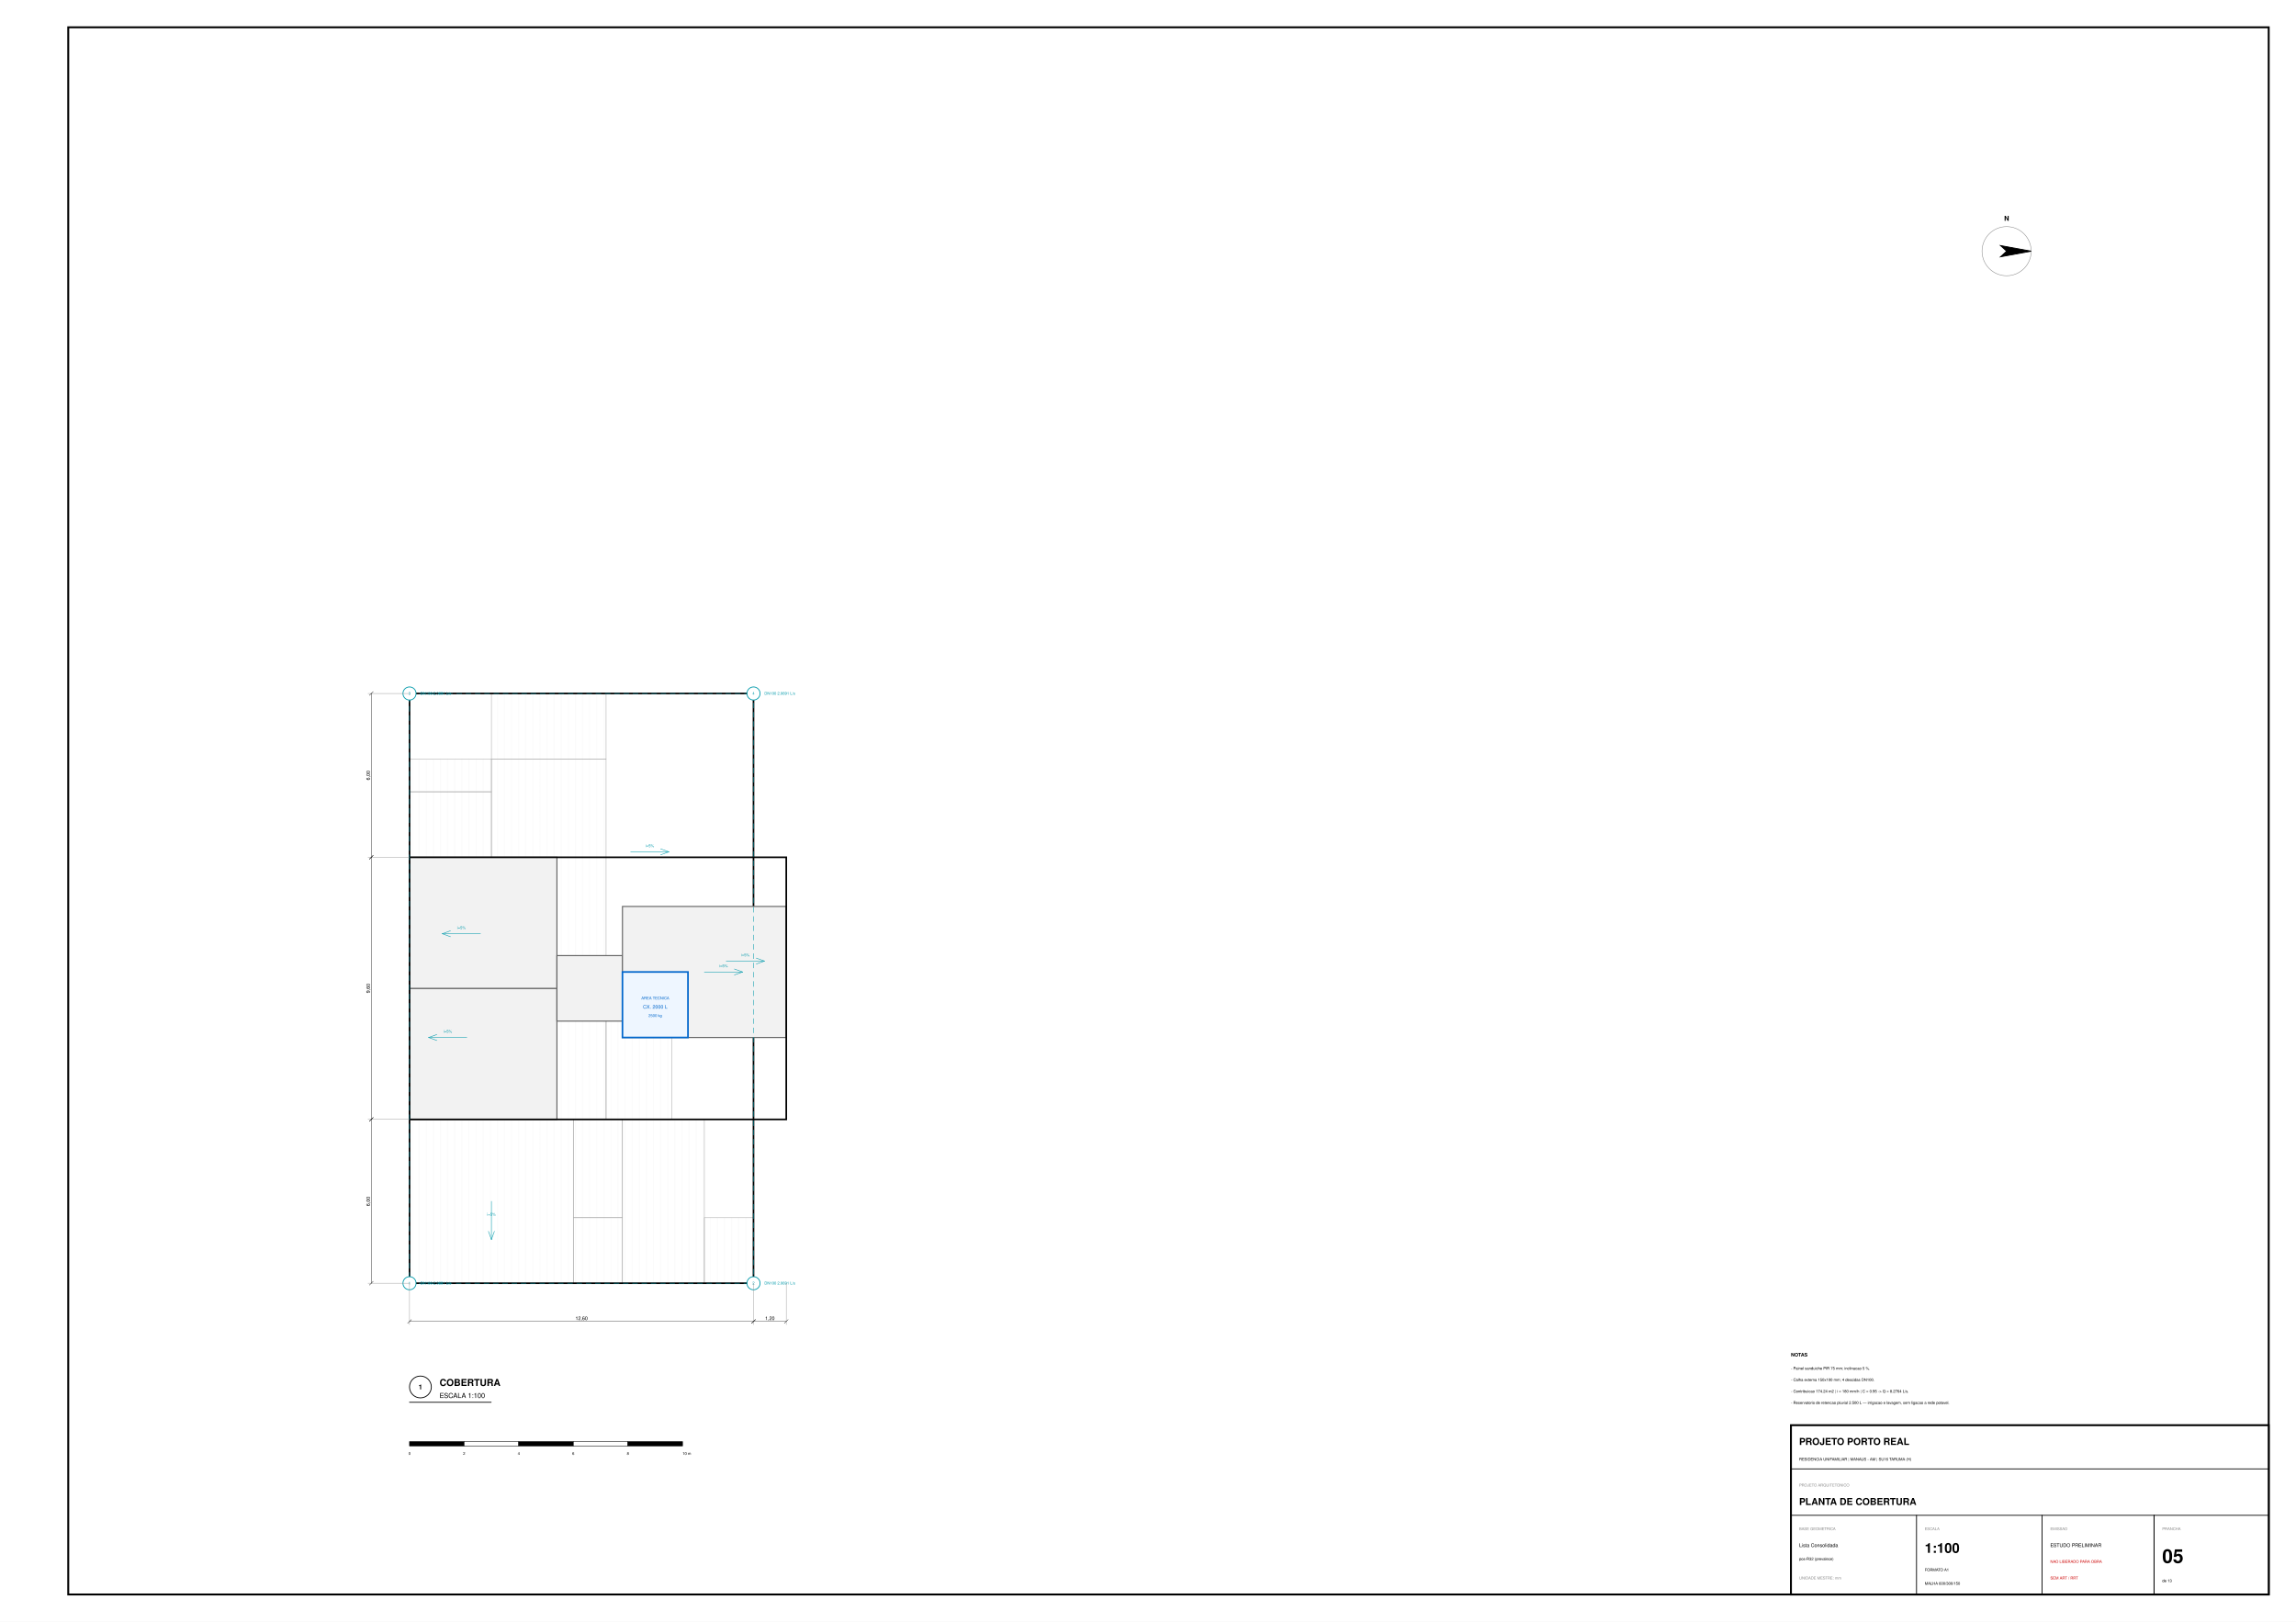
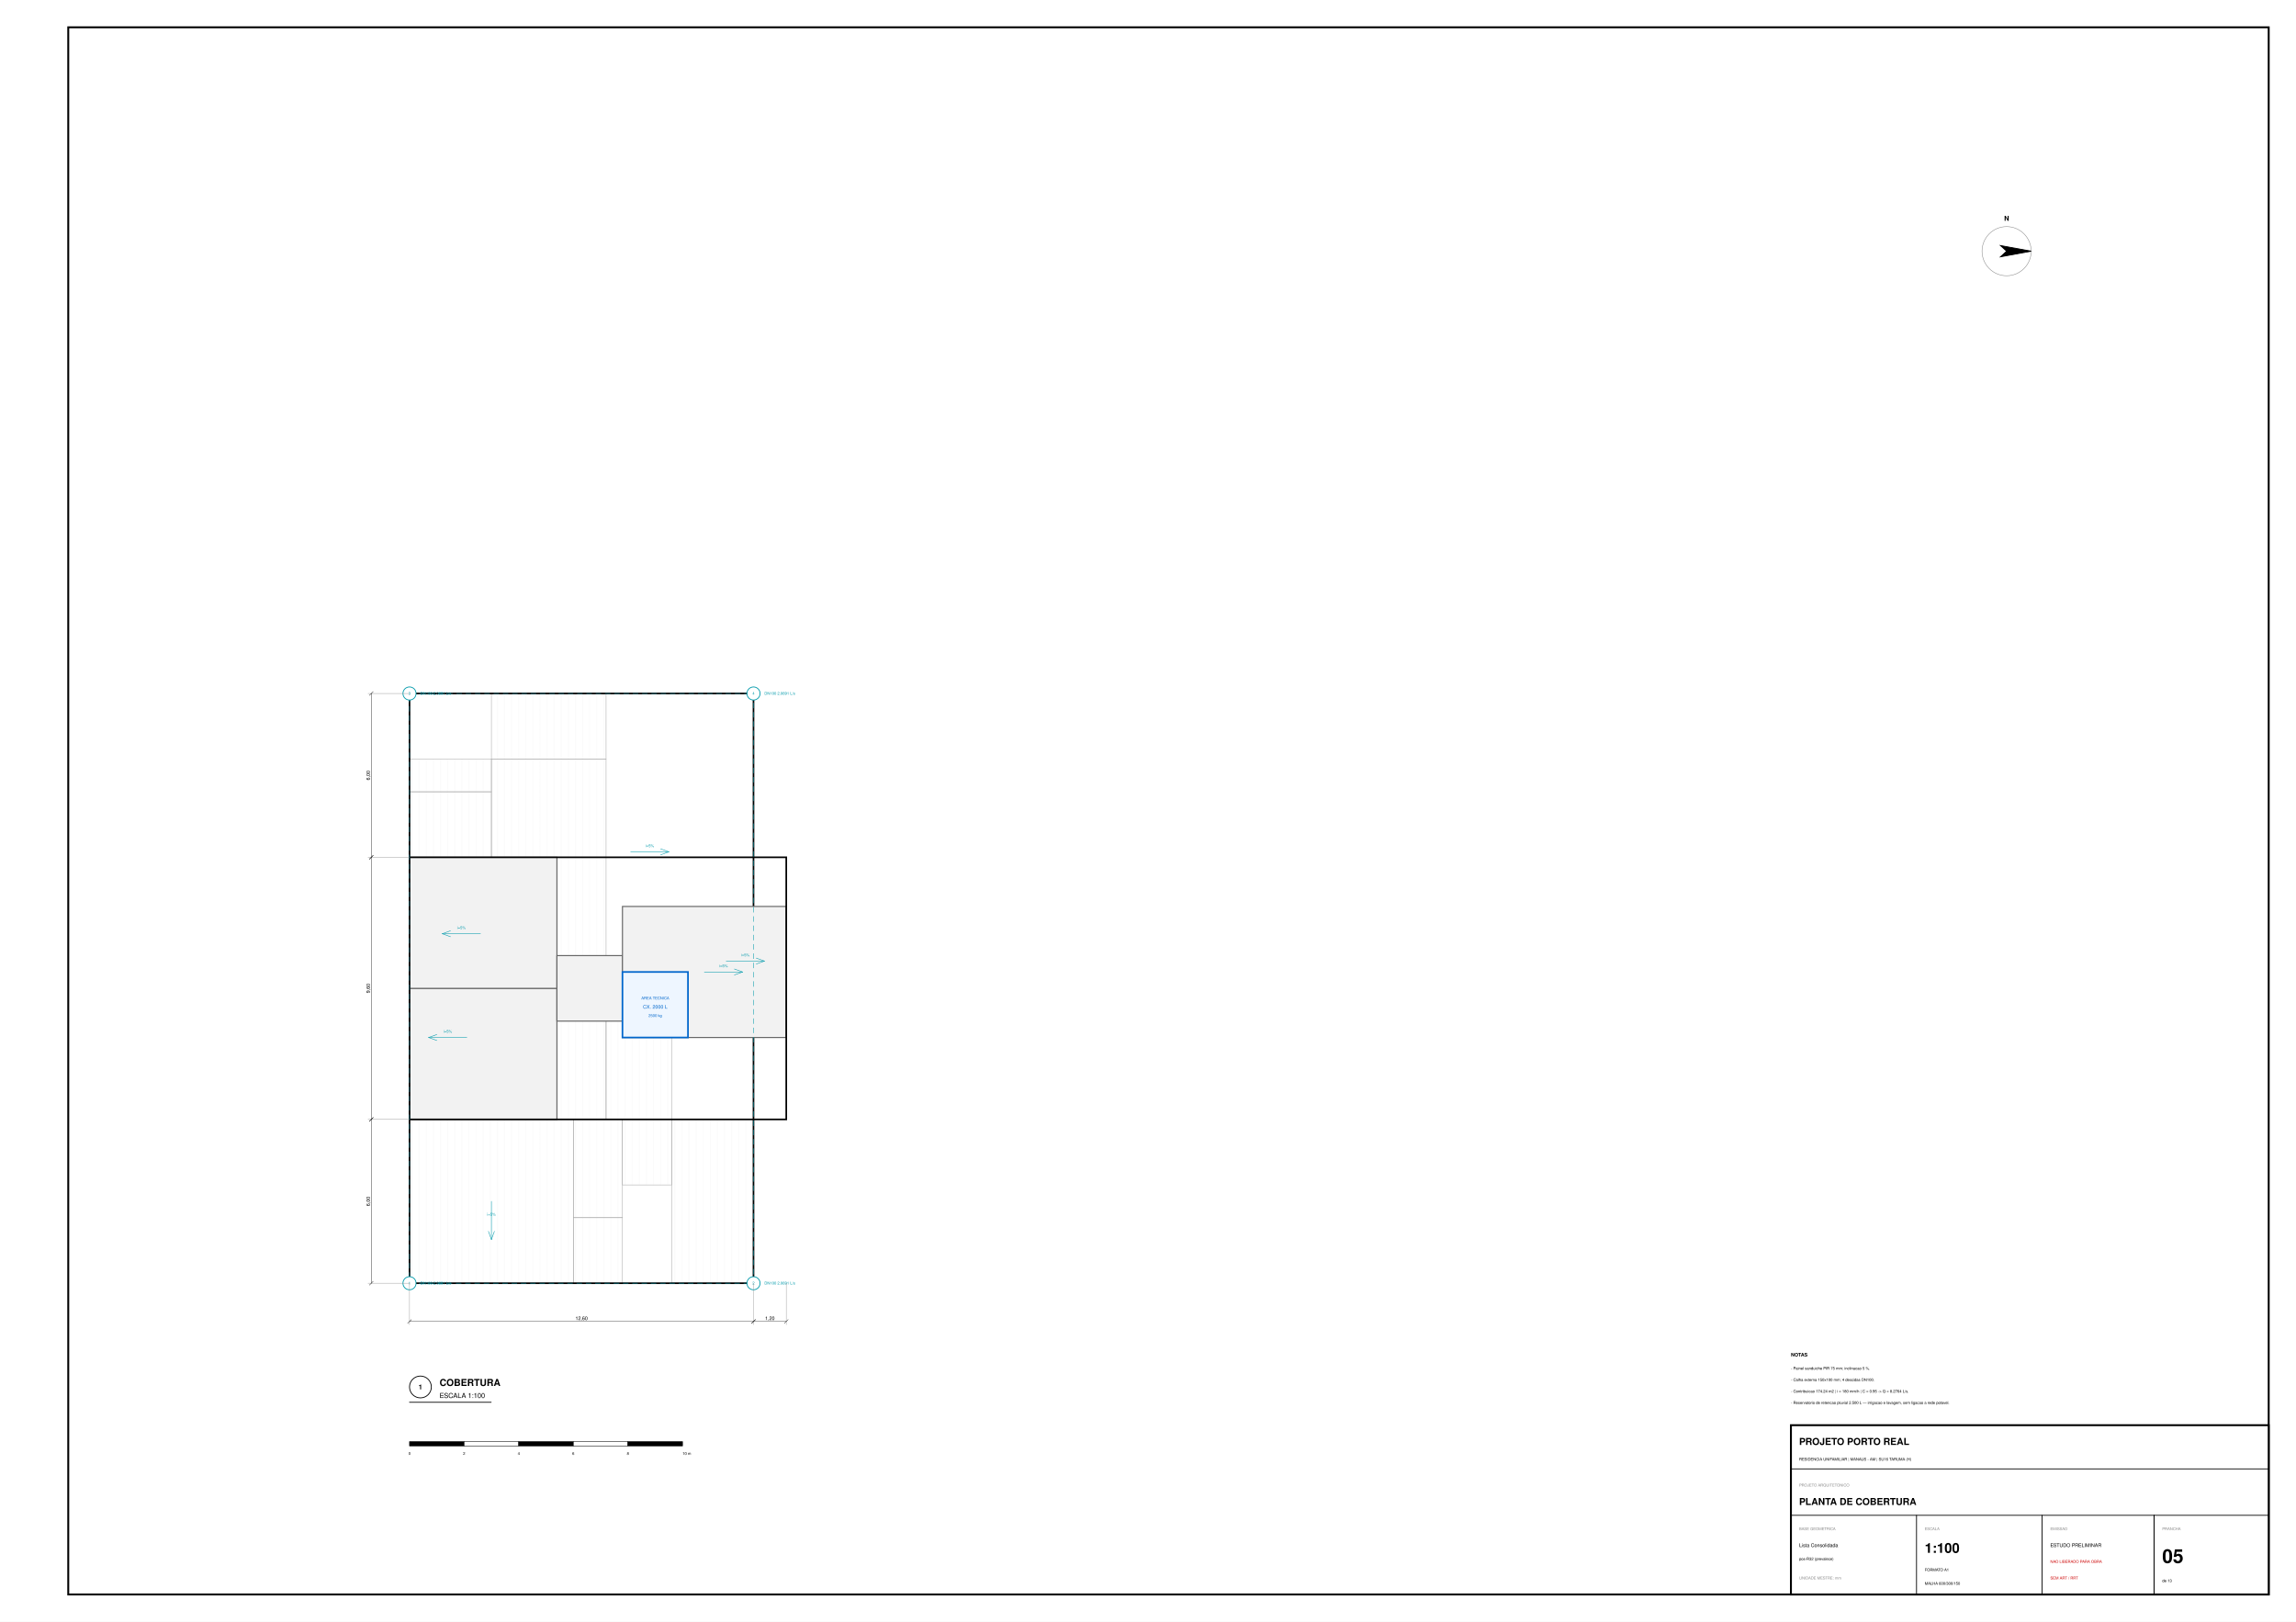
<svg xmlns="http://www.w3.org/2000/svg" version="1.1" width="841mm" height="594mm" viewBox="0 0 841 594">
  <rect width="841" height="594" fill="#ffffff" />
  <defs>
    <pattern id="pir" patternUnits="userSpaceOnUse" width="2.6" height="2.6" patternTransform="rotate(0)">
      <line x1="0" y1="0" x2="0" y2="2.6" stroke="#ccc" stroke-width="0.06" />
    </pattern>
  </defs>
  <rect x="25.0" y="10" width="806.00" height="574.00" fill="none" stroke="#000" stroke-width="0.7" />
  <polygon points="656.000,522.000 831.000,522.000 831.000,584.000 656.000,584.000" stroke="#000000" stroke-width="0.7" fill="#fff" stroke-linejoin="miter" />
  <text x="659.000" y="528.000" font-family="Helvetica, Arial, sans-serif" font-size="3.50" font-weight="bold" fill="#000000" text-anchor="start" dominant-baseline="middle">PROJETO PORTO REAL</text>
  <text x="659.000" y="534.500" font-family="Helvetica, Arial, sans-serif" font-size="1.40" font-weight="normal" fill="#000000" text-anchor="start" dominant-baseline="middle">RESIDENCIA UNIFAMILIAR  |  MANAUS - AM  |  SU16 TARUMA (H)</text>
  <line x1="656.000" y1="538.000" x2="831.000" y2="538.000" stroke="#000000" stroke-width="0.3" fill="none" stroke-linecap="round" />
  <text x="659.000" y="544.000" font-family="Helvetica, Arial, sans-serif" font-size="1.40" font-weight="normal" fill="#8a8a8a" text-anchor="start" dominant-baseline="middle">PROJETO ARQUITETONICO</text>
  <text x="659.000" y="550.000" font-family="Helvetica, Arial, sans-serif" font-size="3.50" font-weight="bold" fill="#000000" text-anchor="start" dominant-baseline="middle">PLANTA DE COBERTURA</text>
  <line x1="656.000" y1="555.000" x2="831.000" y2="555.000" stroke="#000000" stroke-width="0.3" fill="none" stroke-linecap="round" />
  <line x1="702.000" y1="555.000" x2="702.000" y2="584.000" stroke="#000000" stroke-width="0.3" fill="none" stroke-linecap="round" />
  <line x1="748.000" y1="555.000" x2="748.000" y2="584.000" stroke="#000000" stroke-width="0.3" fill="none" stroke-linecap="round" />
  <line x1="789.000" y1="555.000" x2="789.000" y2="584.000" stroke="#000000" stroke-width="0.3" fill="none" stroke-linecap="round" />
  <line x1="789.000" y1="555.000" x2="789.000" y2="584.000" stroke="#000000" stroke-width="0.3" fill="none" stroke-linecap="round" />
  <text x="659.000" y="560.000" font-family="Helvetica, Arial, sans-serif" font-size="1.40" font-weight="normal" fill="#8a8a8a" text-anchor="start" dominant-baseline="middle">BASE GEOMETRICA</text>
  <text x="659.000" y="566.000" font-family="Helvetica, Arial, sans-serif" font-size="1.80" font-weight="normal" fill="#000000" text-anchor="start" dominant-baseline="middle">Lista Consolidada</text>
  <text x="659.000" y="571.000" font-family="Helvetica, Arial, sans-serif" font-size="1.40" font-weight="normal" fill="#000000" text-anchor="start" dominant-baseline="middle">pos-R32 (prevalece)</text>
  <text x="659.000" y="578.000" font-family="Helvetica, Arial, sans-serif" font-size="1.40" font-weight="normal" fill="#8a8a8a" text-anchor="start" dominant-baseline="middle">UNIDADE MESTRE: mm</text>
  <text x="705.000" y="560.000" font-family="Helvetica, Arial, sans-serif" font-size="1.40" font-weight="normal" fill="#8a8a8a" text-anchor="start" dominant-baseline="middle">ESCALA</text>
  <text x="705.000" y="567.000" font-family="Helvetica, Arial, sans-serif" font-size="5.00" font-weight="bold" fill="#000000" text-anchor="start" dominant-baseline="middle">1:100</text>
  <text x="705.000" y="575.000" font-family="Helvetica, Arial, sans-serif" font-size="1.40" font-weight="normal" fill="#000000" text-anchor="start" dominant-baseline="middle">FORMATO A1</text>
  <text x="705.000" y="580.000" font-family="Helvetica, Arial, sans-serif" font-size="1.40" font-weight="normal" fill="#000000" text-anchor="start" dominant-baseline="middle">MALHA 600/300/150</text>
  <text x="751.000" y="560.000" font-family="Helvetica, Arial, sans-serif" font-size="1.40" font-weight="normal" fill="#8a8a8a" text-anchor="start" dominant-baseline="middle">EMISSAO</text>
  <text x="751.000" y="566.000" font-family="Helvetica, Arial, sans-serif" font-size="1.80" font-weight="normal" fill="#000000" text-anchor="start" dominant-baseline="middle">ESTUDO PRELIMINAR</text>
  <text x="751.000" y="572.000" font-family="Helvetica, Arial, sans-serif" font-size="1.40" font-weight="normal" fill="#c00" text-anchor="start" dominant-baseline="middle">NAO LIBERADO PARA OBRA</text>
  <text x="751.000" y="578.000" font-family="Helvetica, Arial, sans-serif" font-size="1.40" font-weight="normal" fill="#c00" text-anchor="start" dominant-baseline="middle">SEM ART / RRT</text>
  <text x="792.000" y="560.000" font-family="Helvetica, Arial, sans-serif" font-size="1.40" font-weight="normal" fill="#8a8a8a" text-anchor="start" dominant-baseline="middle">PRANCHA</text>
  <text x="792.000" y="570.000" font-family="Helvetica, Arial, sans-serif" font-size="7.00" font-weight="bold" fill="#000000" text-anchor="start" dominant-baseline="middle">05</text>
  <text x="792.000" y="579.000" font-family="Helvetica, Arial, sans-serif" font-size="1.40" font-weight="normal" fill="#000000" text-anchor="start" dominant-baseline="middle">de 13</text>
  <text x="656.000" y="496.200" font-family="Helvetica, Arial, sans-serif" font-size="1.80" font-weight="bold" fill="#000000" text-anchor="start" dominant-baseline="middle">NOTAS</text>
  <text x="656.000" y="501.200" font-family="Helvetica, Arial, sans-serif" font-size="1.40" font-weight="normal" fill="#000000" text-anchor="start" dominant-baseline="middle">- Painel sanduiche PIR 75 mm; inclinacao 5 %.</text>
  <text x="656.000" y="505.400" font-family="Helvetica, Arial, sans-serif" font-size="1.40" font-weight="normal" fill="#000000" text-anchor="start" dominant-baseline="middle">- Calha externa 150x100 mm; 4 descidas DN100.</text>
  <text x="656.000" y="509.600" font-family="Helvetica, Arial, sans-serif" font-size="1.40" font-weight="normal" fill="#000000" text-anchor="start" dominant-baseline="middle">- Contribuicao 174.24 m2 | i = 180 mm/h | C = 0.95 -&gt; Q = 8.2764 L/s.</text>
  <text x="656.000" y="513.800" font-family="Helvetica, Arial, sans-serif" font-size="1.40" font-weight="normal" fill="#000000" text-anchor="start" dominant-baseline="middle">- Reservatorio de retencao pluvial 2.500 L — irrigacao e lavagem, sem ligacao a rede potavel.</text>
  <polygon points="150.000,470.000 210.000,470.000 210.000,410.000 150.000,410.000" stroke="#aaa" stroke-width="0.18" fill="url(#pir)" stroke-linejoin="miter" />
  <polygon points="210.000,446.000 228.000,446.000 228.000,410.000 210.000,410.000" stroke="#aaa" stroke-width="0.18" fill="url(#pir)" stroke-linejoin="miter" />
-   <polygon points="228.000,470.000 258.000,470.000 258.000,410.000 228.000,410.000" stroke="#aaa" stroke-width="0.18" fill="url(#pir)" stroke-linejoin="miter" />
-   <polygon points="258.000,470.000 276.000,470.000 276.000,446.000 258.000,446.000" stroke="#aaa" stroke-width="0.18" fill="url(#pir)" stroke-linejoin="miter" />
+   <polygon points="246.000,470.000 276.000,470.000 276.000,410.000 246.000,410.000" stroke="#aaa" stroke-width="0.18" fill="url(#pir)" stroke-linejoin="miter" />
+   <polygon points="228.000,434.000 246.000,434.000 246.000,410.000 228.000,410.000" stroke="#aaa" stroke-width="0.18" fill="url(#pir)" stroke-linejoin="miter" />
  <polygon points="150.000,410.000 180.000,410.000 180.000,380.000 150.000,380.000" stroke="#aaa" stroke-width="0.18" fill="url(#pir)" stroke-linejoin="miter" />
  <polygon points="150.000,380.000 180.000,380.000 180.000,350.000 150.000,350.000" stroke="#aaa" stroke-width="0.18" fill="url(#pir)" stroke-linejoin="miter" />
  <polygon points="180.000,410.000 222.000,410.000 222.000,350.000 180.000,350.000" stroke="#aaa" stroke-width="0.18" fill="url(#pir)" stroke-linejoin="miter" />
  <polygon points="222.000,410.000 246.000,410.000 246.000,350.000 222.000,350.000" stroke="#aaa" stroke-width="0.18" fill="url(#pir)" stroke-linejoin="miter" />
  <polygon points="150.000,350.000 180.000,350.000 180.000,290.000 150.000,290.000" stroke="#aaa" stroke-width="0.18" fill="url(#pir)" stroke-linejoin="miter" />
  <polygon points="180.000,350.000 222.000,350.000 222.000,278.000 180.000,278.000" stroke="#aaa" stroke-width="0.18" fill="url(#pir)" stroke-linejoin="miter" />
  <polygon points="150.000,290.000 180.000,290.000 180.000,278.000 150.000,278.000" stroke="#aaa" stroke-width="0.18" fill="url(#pir)" stroke-linejoin="miter" />
  <polygon points="210.000,470.000 228.000,470.000 228.000,446.000 210.000,446.000" stroke="#aaa" stroke-width="0.18" fill="url(#pir)" stroke-linejoin="miter" />
  <polygon points="180.000,278.000 222.000,278.000 222.000,254.000 180.000,254.000" stroke="#aaa" stroke-width="0.18" fill="url(#pir)" stroke-linejoin="miter" />
  <polygon points="150.000,470.000 276.000,470.000 276.000,254.000 150.000,254.000" stroke="#000000" stroke-width="0.6" fill="none" stroke-linejoin="miter" />
  <polygon points="150.000,410.000 204.000,410.000 204.000,362.000 150.000,362.000" stroke="#666" stroke-width="0.4" fill="#f2f2f2" stroke-linejoin="miter" />
  <polygon points="150.000,362.000 204.000,362.000 204.000,314.000 150.000,314.000" stroke="#666" stroke-width="0.4" fill="#f2f2f2" stroke-linejoin="miter" />
  <polygon points="204.000,374.000 228.000,374.000 228.000,350.000 204.000,350.000" stroke="#666" stroke-width="0.4" fill="#f2f2f2" stroke-linejoin="miter" />
  <polygon points="228.000,380.000 288.000,380.000 288.000,332.000 228.000,332.000" stroke="#666" stroke-width="0.4" fill="#f2f2f2" stroke-linejoin="miter" />
  <polygon points="150.000,410.000 288.000,410.000 288.000,314.000 150.000,314.000" stroke="#000000" stroke-width="0.6" fill="none" stroke-linejoin="miter" />
  <line x1="180.000" y1="440.000" x2="180.000" y2="454.000" stroke="#09a" stroke-width="0.18" fill="none" stroke-linecap="round" />
  <line x1="180.000" y1="454.000" x2="181.094" y2="450.993" stroke="#09a" stroke-width="0.18" fill="none" stroke-linecap="round" />
  <line x1="180.000" y1="454.000" x2="178.906" y2="450.993" stroke="#09a" stroke-width="0.18" fill="none" stroke-linecap="round" />
  <text x="180.000" y="444.800" font-family="Helvetica, Arial, sans-serif" font-size="1.40" font-weight="normal" fill="#09a" text-anchor="middle" dominant-baseline="middle">i=5%</text>
  <line x1="171.000" y1="380.000" x2="157.000" y2="380.000" stroke="#09a" stroke-width="0.18" fill="none" stroke-linecap="round" />
  <line x1="157.000" y1="380.000" x2="160.007" y2="381.094" stroke="#09a" stroke-width="0.18" fill="none" stroke-linecap="round" />
  <line x1="157.000" y1="380.000" x2="160.007" y2="378.906" stroke="#09a" stroke-width="0.18" fill="none" stroke-linecap="round" />
  <text x="164.000" y="377.800" font-family="Helvetica, Arial, sans-serif" font-size="1.40" font-weight="normal" fill="#09a" text-anchor="middle" dominant-baseline="middle">i=5%</text>
  <line x1="231.000" y1="312.000" x2="245.000" y2="312.000" stroke="#09a" stroke-width="0.18" fill="none" stroke-linecap="round" />
  <line x1="245.000" y1="312.000" x2="241.993" y2="310.906" stroke="#09a" stroke-width="0.18" fill="none" stroke-linecap="round" />
  <line x1="245.000" y1="312.000" x2="241.993" y2="313.094" stroke="#09a" stroke-width="0.18" fill="none" stroke-linecap="round" />
  <text x="238.000" y="309.800" font-family="Helvetica, Arial, sans-serif" font-size="1.40" font-weight="normal" fill="#09a" text-anchor="middle" dominant-baseline="middle">i=5%</text>
  <line x1="266.000" y1="352.000" x2="280.000" y2="352.000" stroke="#09a" stroke-width="0.18" fill="none" stroke-linecap="round" />
  <line x1="280.000" y1="352.000" x2="276.993" y2="350.906" stroke="#09a" stroke-width="0.18" fill="none" stroke-linecap="round" />
  <line x1="280.000" y1="352.000" x2="276.993" y2="353.094" stroke="#09a" stroke-width="0.18" fill="none" stroke-linecap="round" />
  <text x="273.000" y="349.800" font-family="Helvetica, Arial, sans-serif" font-size="1.40" font-weight="normal" fill="#09a" text-anchor="middle" dominant-baseline="middle">i=5%</text>
  <line x1="176.000" y1="342.000" x2="162.000" y2="342.000" stroke="#09a" stroke-width="0.18" fill="none" stroke-linecap="round" />
  <line x1="162.000" y1="342.000" x2="165.007" y2="343.094" stroke="#09a" stroke-width="0.18" fill="none" stroke-linecap="round" />
  <line x1="162.000" y1="342.000" x2="165.007" y2="340.906" stroke="#09a" stroke-width="0.18" fill="none" stroke-linecap="round" />
  <text x="169.000" y="339.800" font-family="Helvetica, Arial, sans-serif" font-size="1.40" font-weight="normal" fill="#09a" text-anchor="middle" dominant-baseline="middle">i=5%</text>
  <line x1="258.000" y1="356.000" x2="272.000" y2="356.000" stroke="#09a" stroke-width="0.18" fill="none" stroke-linecap="round" />
  <line x1="272.000" y1="356.000" x2="268.993" y2="354.906" stroke="#09a" stroke-width="0.18" fill="none" stroke-linecap="round" />
  <line x1="272.000" y1="356.000" x2="268.993" y2="357.094" stroke="#09a" stroke-width="0.18" fill="none" stroke-linecap="round" />
  <text x="265.000" y="353.800" font-family="Helvetica, Arial, sans-serif" font-size="1.40" font-weight="normal" fill="#09a" text-anchor="middle" dominant-baseline="middle">i=5%</text>
  <polygon points="150.000,470.000 276.000,470.000 276.000,254.000 150.000,254.000" stroke="#09a" stroke-width="0.18" fill="none" stroke-dasharray="2,1.4" stroke-linejoin="miter" />
  <circle cx="150.000" cy="470.000" r="2.400" stroke="#09a" stroke-width="0.3" fill="#fff" />
  <text x="150.000" y="470.000" font-family="Helvetica, Arial, sans-serif" font-size="1.40" font-weight="normal" fill="#09a" text-anchor="middle" dominant-baseline="middle">1</text>
  <text x="154.000" y="470.000" font-family="Helvetica, Arial, sans-serif" font-size="1.40" font-weight="normal" fill="#09a" text-anchor="start" dominant-baseline="middle">DN100  2.0691 L/s</text>
  <circle cx="276.000" cy="470.000" r="2.400" stroke="#09a" stroke-width="0.3" fill="#fff" />
  <text x="276.000" y="470.000" font-family="Helvetica, Arial, sans-serif" font-size="1.40" font-weight="normal" fill="#09a" text-anchor="middle" dominant-baseline="middle">2</text>
  <text x="280.000" y="470.000" font-family="Helvetica, Arial, sans-serif" font-size="1.40" font-weight="normal" fill="#09a" text-anchor="start" dominant-baseline="middle">DN100  2.0691 L/s</text>
  <circle cx="150.000" cy="254.000" r="2.400" stroke="#09a" stroke-width="0.3" fill="#fff" />
  <text x="150.000" y="254.000" font-family="Helvetica, Arial, sans-serif" font-size="1.40" font-weight="normal" fill="#09a" text-anchor="middle" dominant-baseline="middle">3</text>
  <text x="154.000" y="254.000" font-family="Helvetica, Arial, sans-serif" font-size="1.40" font-weight="normal" fill="#09a" text-anchor="start" dominant-baseline="middle">DN100  2.0691 L/s</text>
  <circle cx="276.000" cy="254.000" r="2.400" stroke="#09a" stroke-width="0.3" fill="#fff" />
  <text x="276.000" y="254.000" font-family="Helvetica, Arial, sans-serif" font-size="1.40" font-weight="normal" fill="#09a" text-anchor="middle" dominant-baseline="middle">4</text>
  <text x="280.000" y="254.000" font-family="Helvetica, Arial, sans-serif" font-size="1.40" font-weight="normal" fill="#09a" text-anchor="start" dominant-baseline="middle">DN100  2.0691 L/s</text>
  <polygon points="228.000,380.000 252.000,380.000 252.000,356.000 228.000,356.000" stroke="#06c" stroke-width="0.6" fill="#eef6ff" stroke-linejoin="miter" />
  <text x="240.000" y="365.600" font-family="Helvetica, Arial, sans-serif" font-size="1.40" font-weight="normal" fill="#06c" text-anchor="middle" dominant-baseline="middle">AREA TECNICA</text>
  <text x="240.000" y="368.800" font-family="Helvetica, Arial, sans-serif" font-size="1.80" font-weight="normal" fill="#06c" text-anchor="middle" dominant-baseline="middle">CX. 2000 L</text>
  <text x="240.000" y="372.000" font-family="Helvetica, Arial, sans-serif" font-size="1.40" font-weight="normal" fill="#06c" text-anchor="middle" dominant-baseline="middle">2500 kg</text>
  <line x1="150.000" y1="470.000" x2="150.000" y2="485.200" stroke="#8a8a8a" stroke-width="0.13" fill="none" stroke-linecap="round" />
  <line x1="276.000" y1="470.000" x2="276.000" y2="485.200" stroke="#8a8a8a" stroke-width="0.13" fill="none" stroke-linecap="round" />
  <line x1="288.000" y1="470.000" x2="288.000" y2="485.200" stroke="#8a8a8a" stroke-width="0.13" fill="none" stroke-linecap="round" />
  <line x1="150.000" y1="484.000" x2="288.000" y2="484.000" stroke="#000000" stroke-width="0.13" fill="none" stroke-linecap="round" />
  <line x1="149.300" y1="484.700" x2="150.700" y2="483.300" stroke="#000000" stroke-width="0.13" fill="none" stroke-linecap="round" />
  <line x1="275.300" y1="484.700" x2="276.700" y2="483.300" stroke="#000000" stroke-width="0.13" fill="none" stroke-linecap="round" />
  <text x="213.000" y="482.884" font-family="Helvetica, Arial, sans-serif" font-size="1.80" font-weight="normal" fill="#000000" text-anchor="middle" dominant-baseline="middle">12,60</text>
  <line x1="275.300" y1="484.700" x2="276.700" y2="483.300" stroke="#000000" stroke-width="0.13" fill="none" stroke-linecap="round" />
  <line x1="287.300" y1="484.700" x2="288.700" y2="483.300" stroke="#000000" stroke-width="0.13" fill="none" stroke-linecap="round" />
  <text x="282.000" y="482.884" font-family="Helvetica, Arial, sans-serif" font-size="1.80" font-weight="normal" fill="#000000" text-anchor="middle" dominant-baseline="middle">1,20</text>
  <line x1="150.000" y1="470.000" x2="134.800" y2="470.000" stroke="#8a8a8a" stroke-width="0.13" fill="none" stroke-linecap="round" />
  <line x1="150.000" y1="410.000" x2="134.800" y2="410.000" stroke="#8a8a8a" stroke-width="0.13" fill="none" stroke-linecap="round" />
  <line x1="150.000" y1="314.000" x2="134.800" y2="314.000" stroke="#8a8a8a" stroke-width="0.13" fill="none" stroke-linecap="round" />
  <line x1="150.000" y1="254.000" x2="134.800" y2="254.000" stroke="#8a8a8a" stroke-width="0.13" fill="none" stroke-linecap="round" />
  <line x1="136.000" y1="470.000" x2="136.000" y2="254.000" stroke="#000000" stroke-width="0.13" fill="none" stroke-linecap="round" />
  <line x1="135.300" y1="470.700" x2="136.700" y2="469.300" stroke="#000000" stroke-width="0.13" fill="none" stroke-linecap="round" />
  <line x1="135.300" y1="410.700" x2="136.700" y2="409.300" stroke="#000000" stroke-width="0.13" fill="none" stroke-linecap="round" />
  <text x="134.884" y="440.000" font-family="Helvetica, Arial, sans-serif" font-size="1.80" font-weight="normal" fill="#000000" text-anchor="middle" dominant-baseline="middle" transform="rotate(-90.00 134.884 440.000)">6,00</text>
  <line x1="135.300" y1="410.700" x2="136.700" y2="409.300" stroke="#000000" stroke-width="0.13" fill="none" stroke-linecap="round" />
  <line x1="135.300" y1="314.700" x2="136.700" y2="313.300" stroke="#000000" stroke-width="0.13" fill="none" stroke-linecap="round" />
  <text x="134.884" y="362.000" font-family="Helvetica, Arial, sans-serif" font-size="1.80" font-weight="normal" fill="#000000" text-anchor="middle" dominant-baseline="middle" transform="rotate(-90.00 134.884 362.000)">9,60</text>
  <line x1="135.300" y1="314.700" x2="136.700" y2="313.300" stroke="#000000" stroke-width="0.13" fill="none" stroke-linecap="round" />
  <line x1="135.300" y1="254.700" x2="136.700" y2="253.300" stroke="#000000" stroke-width="0.13" fill="none" stroke-linecap="round" />
  <text x="134.884" y="284.000" font-family="Helvetica, Arial, sans-serif" font-size="1.80" font-weight="normal" fill="#000000" text-anchor="middle" dominant-baseline="middle" transform="rotate(-90.00 134.884 284.000)">6,00</text>
  <circle cx="735.000" cy="92.000" r="9.000" stroke="#8a8a8a" stroke-width="0.18" fill="none" />
  <polygon points="744.000,92.000 732.744,94.067 735.000,92.000 732.744,89.933" stroke="#000000" stroke-width="0.3" fill="#000" stroke-linejoin="miter" />
  <text x="735.000" y="80.000" font-family="Helvetica, Arial, sans-serif" font-size="2.50" font-weight="bold" fill="#000000" text-anchor="middle" dominant-baseline="middle">N</text>
  <circle cx="154.000" cy="508.000" r="4.000" stroke="#000000" stroke-width="0.3" fill="none" />
  <text x="154.000" y="508.000" font-family="Helvetica, Arial, sans-serif" font-size="2.50" font-weight="bold" fill="#000000" text-anchor="middle" dominant-baseline="middle">1</text>
  <text x="161.000" y="506.400" font-family="Helvetica, Arial, sans-serif" font-size="3.50" font-weight="bold" fill="#000000" text-anchor="start" dominant-baseline="middle">COBERTURA</text>
  <text x="161.000" y="511.200" font-family="Helvetica, Arial, sans-serif" font-size="2.50" font-weight="normal" fill="#000000" text-anchor="start" dominant-baseline="middle">ESCALA 1:100</text>
  <line x1="150.000" y1="513.600" x2="179.900" y2="513.600" stroke="#000000" stroke-width="0.3" fill="none" stroke-linecap="round" />
  <polygon points="150.000,528.000 170.000,528.000 170.000,529.600 150.000,529.600" stroke="#000000" stroke-width="0.18" fill="#000" stroke-linejoin="miter" />
  <text x="150.000" y="532.400" font-family="Helvetica, Arial, sans-serif" font-size="1.40" font-weight="normal" fill="#000000" text-anchor="middle" dominant-baseline="middle">0</text>
  <polygon points="170.000,528.000 190.000,528.000 190.000,529.600 170.000,529.600" stroke="#000000" stroke-width="0.18" fill="#fff" stroke-linejoin="miter" />
  <text x="170.000" y="532.400" font-family="Helvetica, Arial, sans-serif" font-size="1.40" font-weight="normal" fill="#000000" text-anchor="middle" dominant-baseline="middle">2</text>
  <polygon points="190.000,528.000 210.000,528.000 210.000,529.600 190.000,529.600" stroke="#000000" stroke-width="0.18" fill="#000" stroke-linejoin="miter" />
  <text x="190.000" y="532.400" font-family="Helvetica, Arial, sans-serif" font-size="1.40" font-weight="normal" fill="#000000" text-anchor="middle" dominant-baseline="middle">4</text>
  <polygon points="210.000,528.000 230.000,528.000 230.000,529.600 210.000,529.600" stroke="#000000" stroke-width="0.18" fill="#fff" stroke-linejoin="miter" />
  <text x="210.000" y="532.400" font-family="Helvetica, Arial, sans-serif" font-size="1.40" font-weight="normal" fill="#000000" text-anchor="middle" dominant-baseline="middle">6</text>
  <polygon points="230.000,528.000 250.000,528.000 250.000,529.600 230.000,529.600" stroke="#000000" stroke-width="0.18" fill="#000" stroke-linejoin="miter" />
  <text x="230.000" y="532.400" font-family="Helvetica, Arial, sans-serif" font-size="1.40" font-weight="normal" fill="#000000" text-anchor="middle" dominant-baseline="middle">8</text>
  <text x="250.000" y="532.400" font-family="Helvetica, Arial, sans-serif" font-size="1.40" font-weight="normal" fill="#000000" text-anchor="start" dominant-baseline="middle">10 m</text>
</svg>
